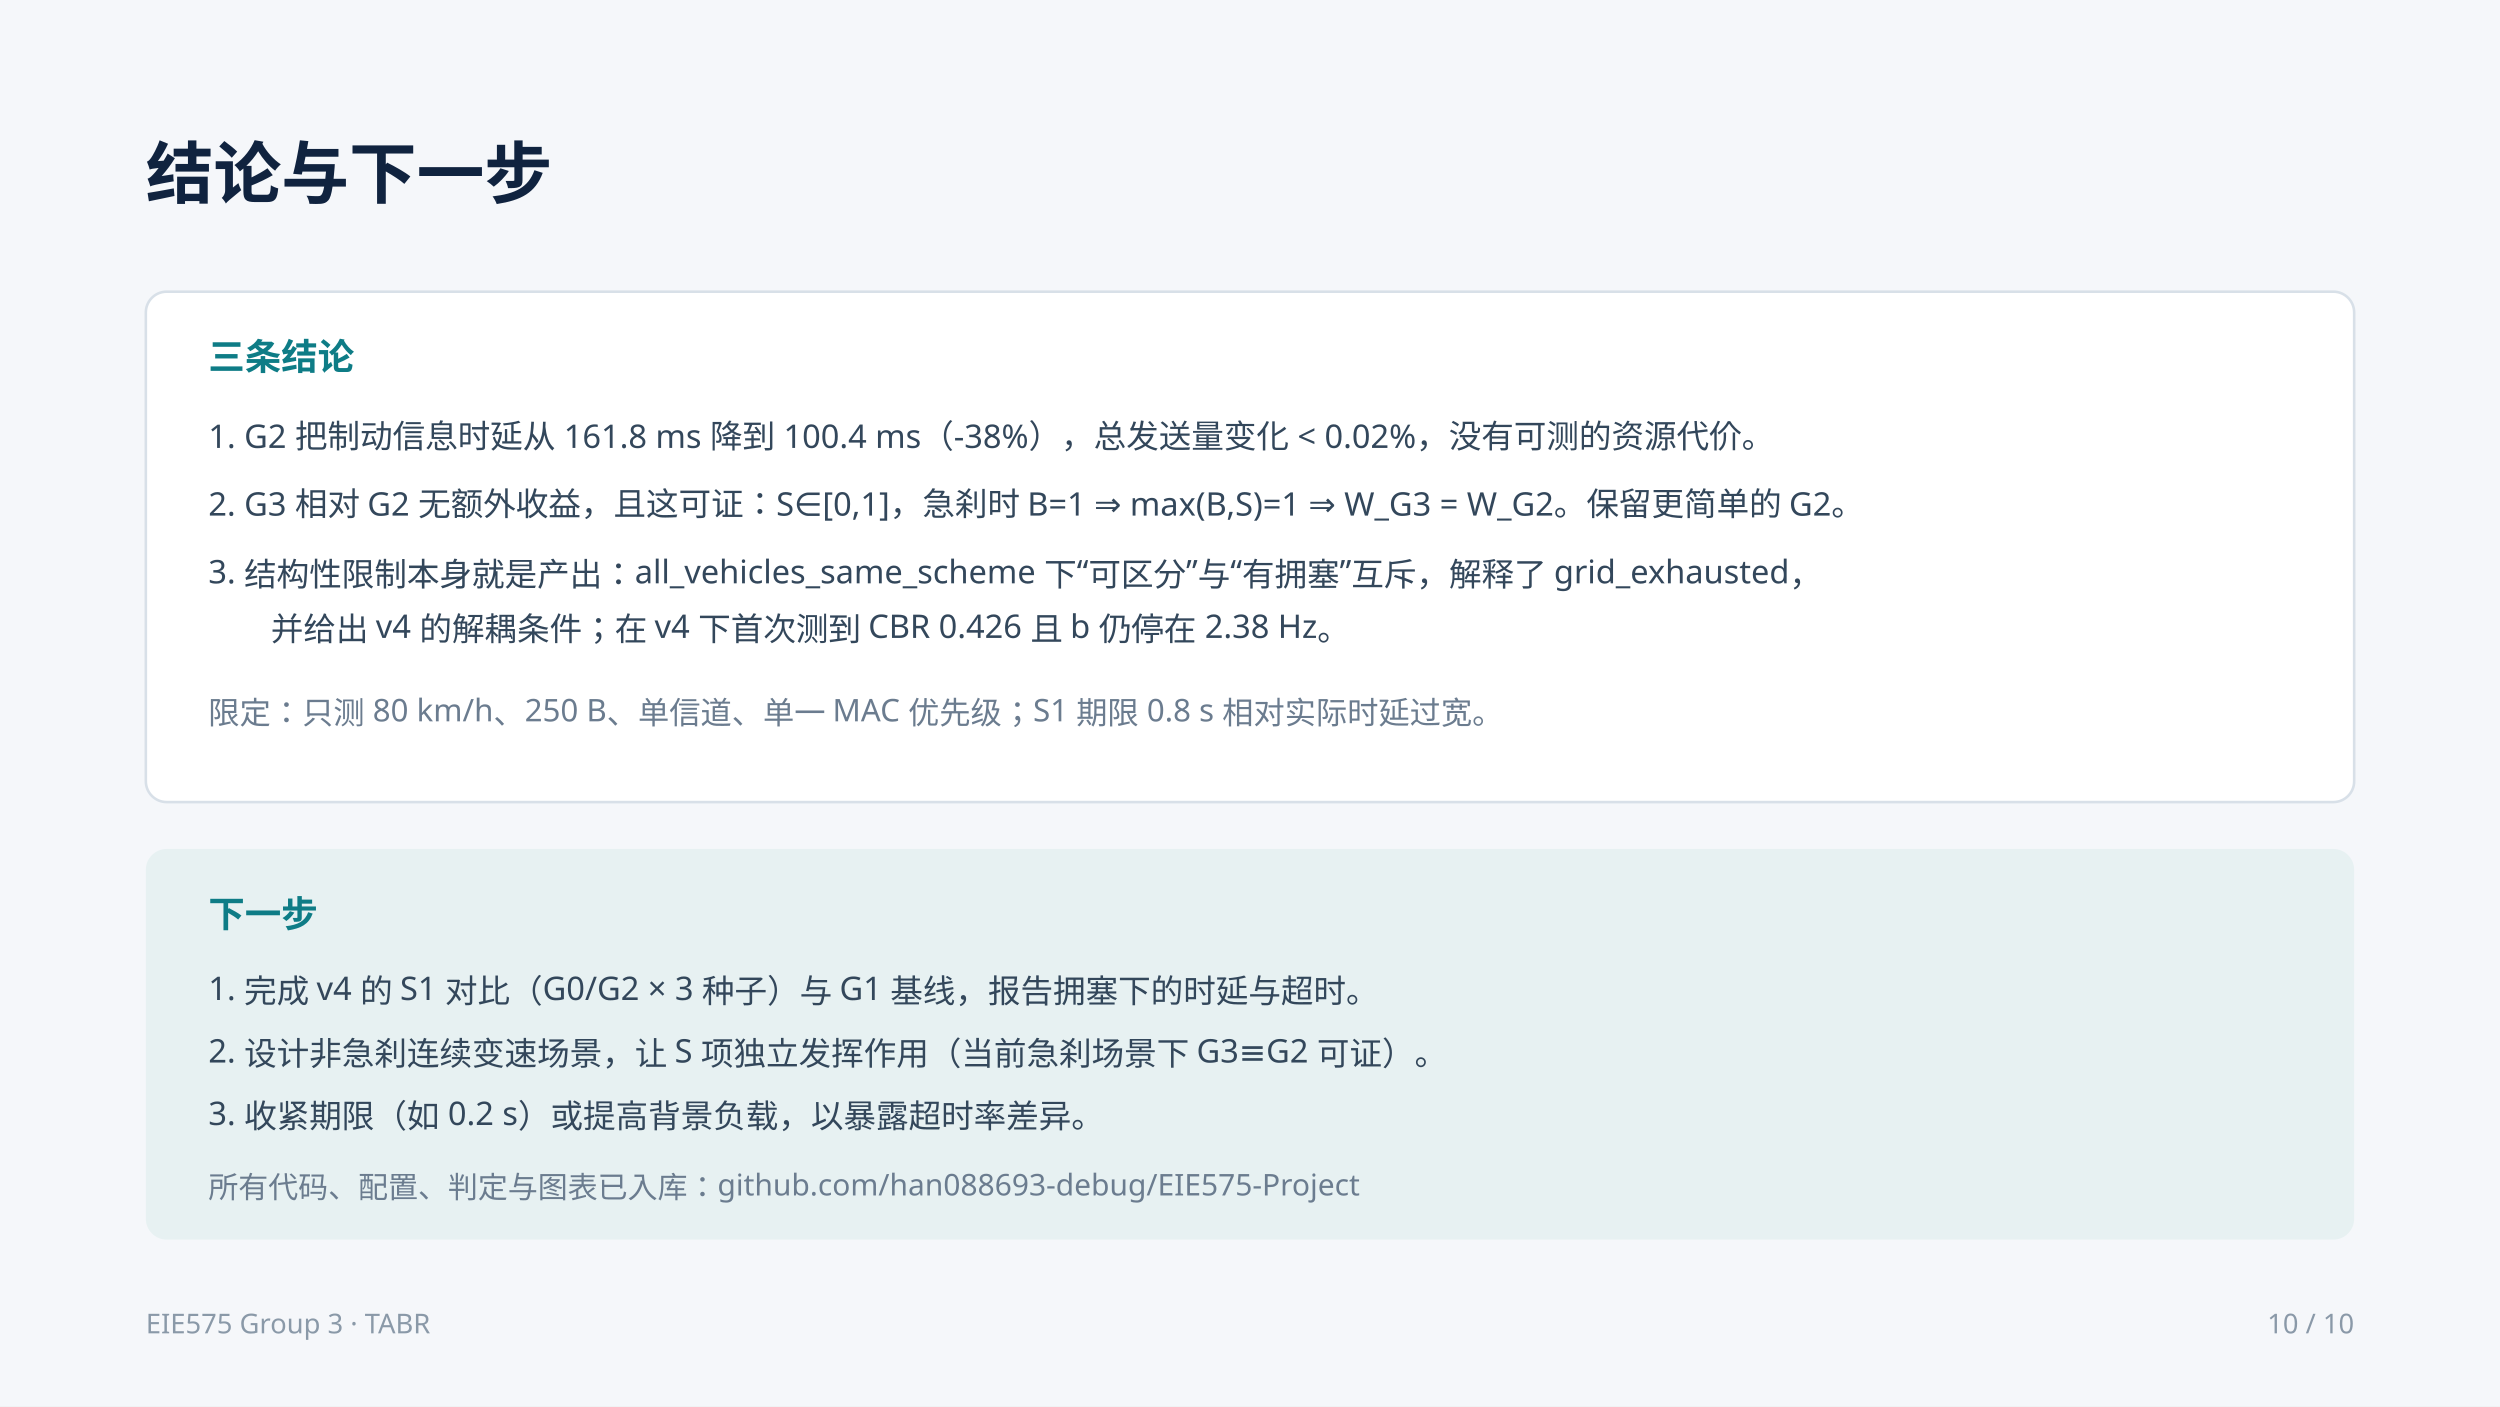
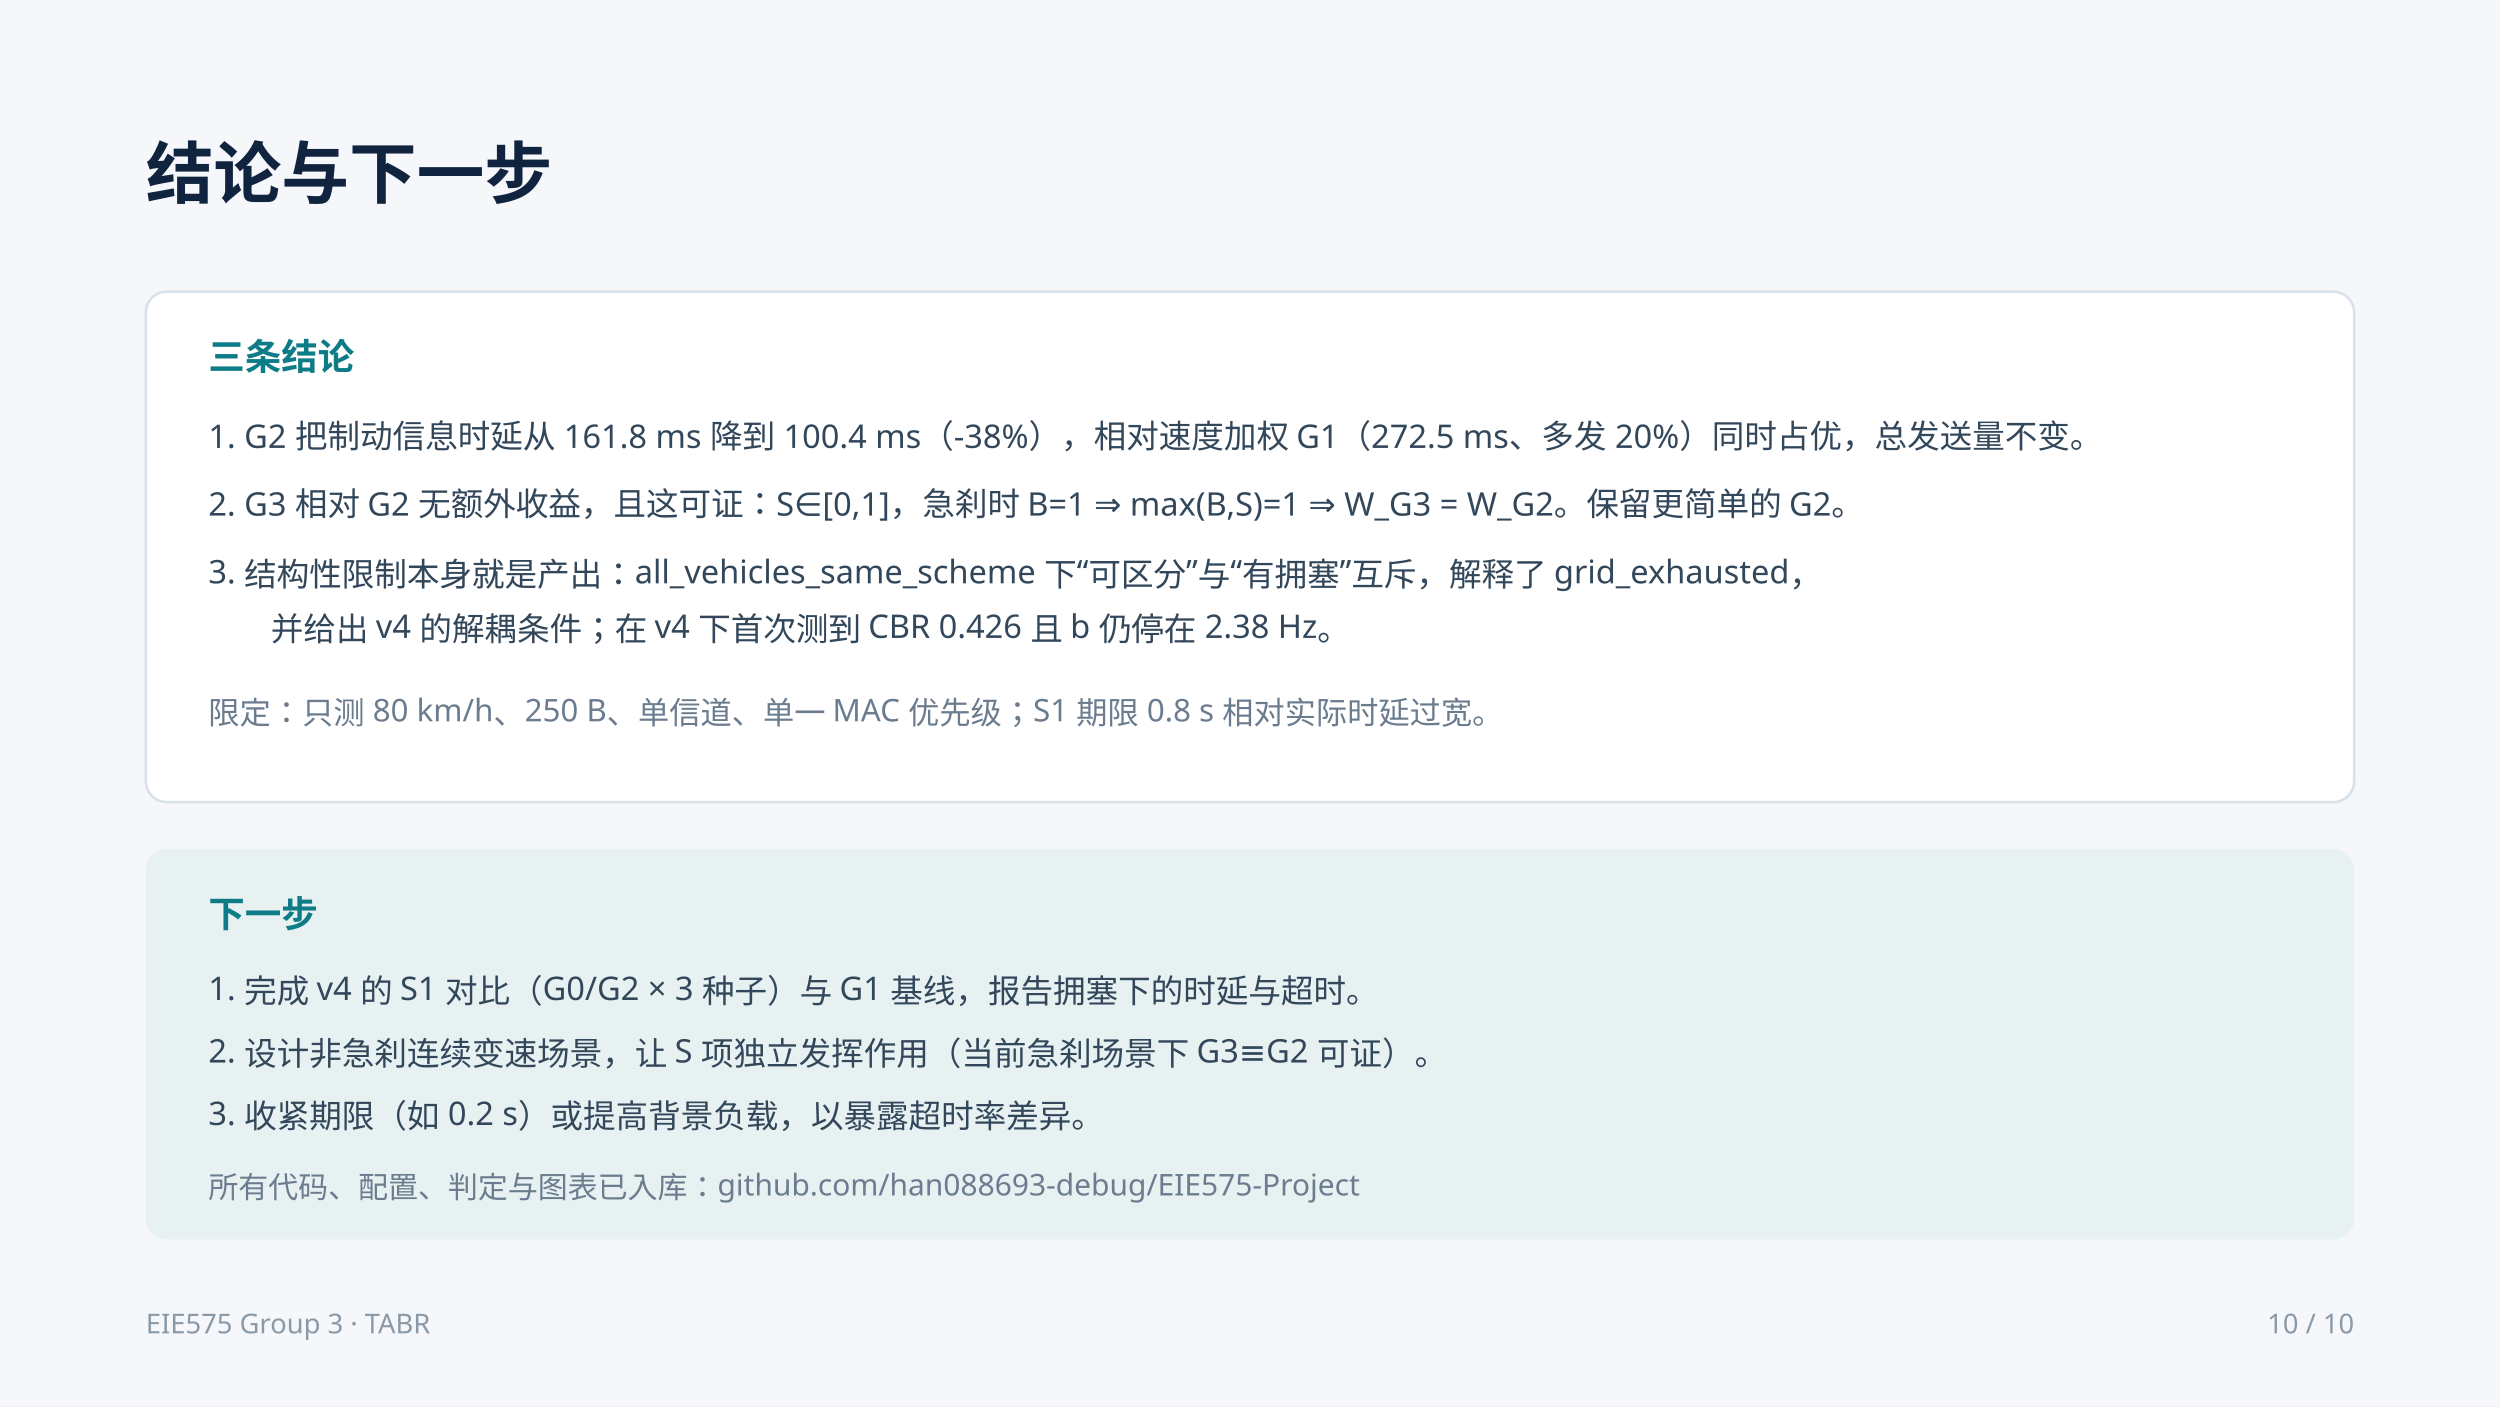
<svg xmlns="http://www.w3.org/2000/svg" width="960" height="540" viewBox="0 0 960 540">
  <rect width="960" height="540" fill="#F5F7FA" />
  <text x="56" y="76" font-family="Microsoft YaHei, Segoe UI, sans-serif" font-size="26" font-weight="700" fill="#10233F">结论与下一步</text>
  <rect x="56" y="112" width="848" height="196" rx="8" fill="#FFFFFF" stroke="#D8E0E8" />
  <text x="80" y="142" font-family="Microsoft YaHei, Segoe UI, sans-serif" font-size="14" font-weight="700" fill="#0E7C86">三条结论</text>
-   <text x="80" y="172" font-family="Microsoft YaHei, Segoe UI, sans-serif" font-size="12.5" fill="#33475B">1. G2 把制动信息时延从 161.8 ms 降到 100.4 ms（-38%），总发送量变化 &lt; 0.02%，没有可测的资源代价。</text>
+   <text x="80" y="172" font-family="Microsoft YaHei, Segoe UI, sans-serif" font-size="12.5" fill="#33475B">1. G2 把制动信息时延从 161.8 ms 降到 100.4 ms（-38%），相对速度加权 G1（272.5 ms、多发 20%）同时占优，总发送量不变。</text>
  <text x="80" y="198" font-family="Microsoft YaHei, Segoe UI, sans-serif" font-size="12.5" fill="#33475B">2. G3 相对 G2 无额外收益，且这可证：S∈[0,1]，急刹时 B=1 ⇒ max(B,S)=1 ⇒ W_G3 = W_G2。保留更简单的 G2。</text>
  <text x="80" y="224" font-family="Microsoft YaHei, Segoe UI, sans-serif" font-size="12.5" fill="#33475B">3. 结构性限制本身就是产出：all_vehicles_same_scheme 下“可区分”与“有拥塞”互斥，解释了 grid_exhausted，</text>
  <text x="104" y="246" font-family="Microsoft YaHei, Segoe UI, sans-serif" font-size="12.5" fill="#33475B">并给出 v4 的解耦条件；在 v4 下首次测到 CBR 0.426 且 b 仍停在 2.38 Hz。</text>
  <text x="80" y="278" font-family="Microsoft YaHei, Segoe UI, sans-serif" font-size="12" fill="#6B7C8F">限定：只测 80 km/h、250 B、单信道、单一 MAC 优先级；S1 期限 0.8 s 相对实际时延过宽。</text>
  <rect x="56" y="326" width="848" height="150" rx="8" fill="#E7F1F2" />
  <text x="80" y="356" font-family="Microsoft YaHei, Segoe UI, sans-serif" font-size="14" font-weight="700" fill="#0E7C86">下一步</text>
  <text x="80" y="384" font-family="Microsoft YaHei, Segoe UI, sans-serif" font-size="12.5" fill="#33475B">1. 完成 v4 的 S1 对比（G0/G2 × 3 种子）与 G1 基线，报告拥塞下的时延与超时。</text>
  <text x="80" y="408" font-family="Microsoft YaHei, Segoe UI, sans-serif" font-size="12.5" fill="#33475B">2. 设计非急刹连续变速场景，让 S 项独立发挥作用（当前急刹场景下 G3≡G2 可证）。</text>
  <text x="80" y="432" font-family="Microsoft YaHei, Segoe UI, sans-serif" font-size="12.5" fill="#33475B">3. 收紧期限（如 0.2 s）或提高背景负载，以暴露超时率差异。</text>
  <text x="80" y="460" font-family="Microsoft YaHei, Segoe UI, sans-serif" font-size="11.5" fill="#6B7C8F">所有代码、配置、判定与图表已入库：github.com/han088693-debug/EIE575-Project</text>
  <text x="56" y="512" font-family="Segoe UI, sans-serif" font-size="10.5" fill="#8A99A8">EIE575 Group 3 · TABR</text>
  <text x="904" y="512" text-anchor="end" font-family="Segoe UI, sans-serif" font-size="10.5" fill="#8A99A8">10 / 10</text>
</svg>
